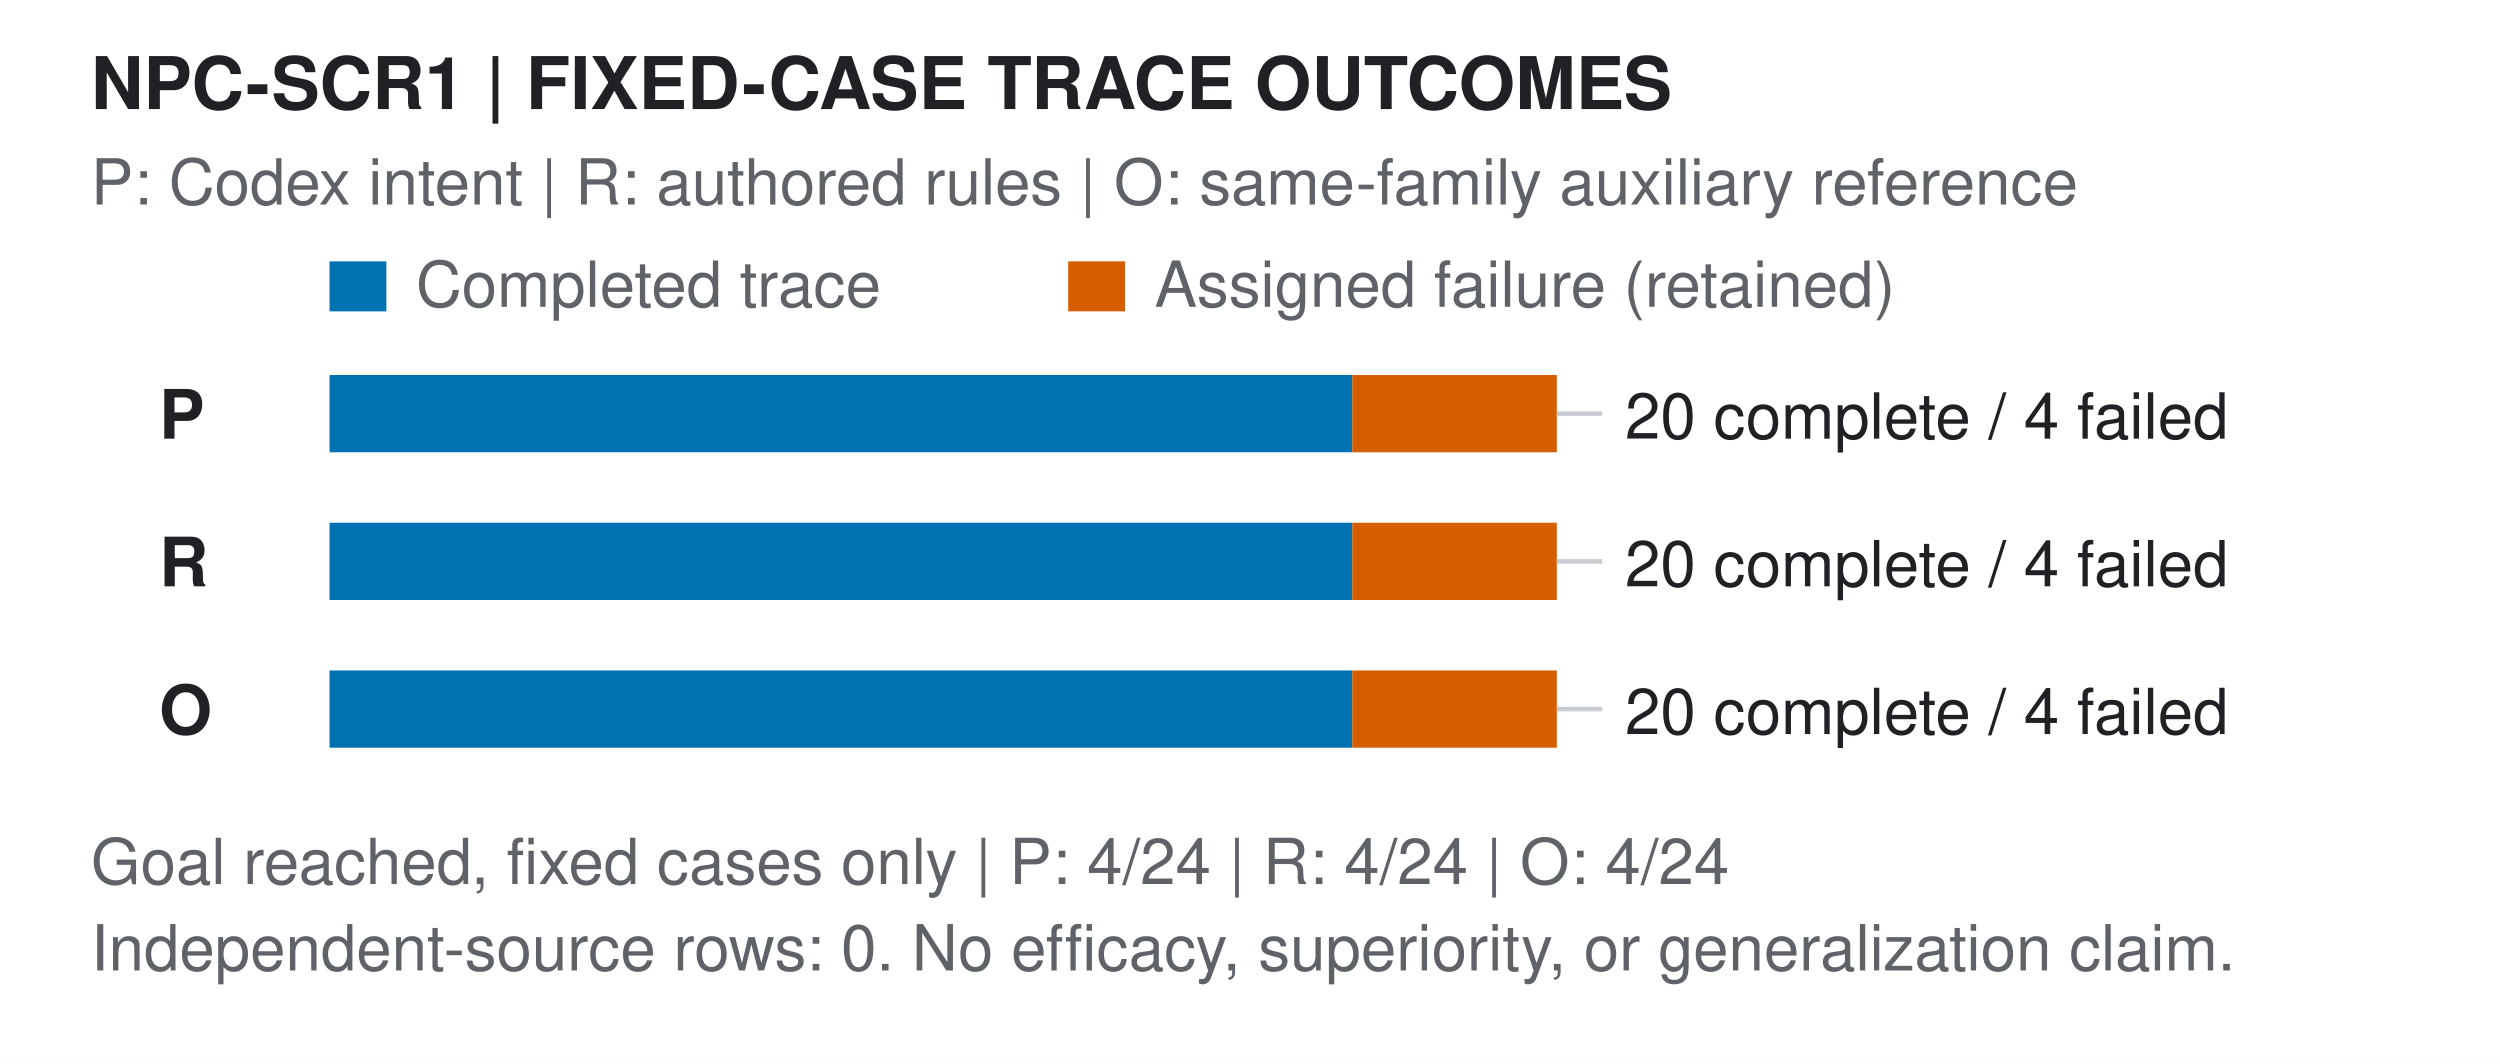
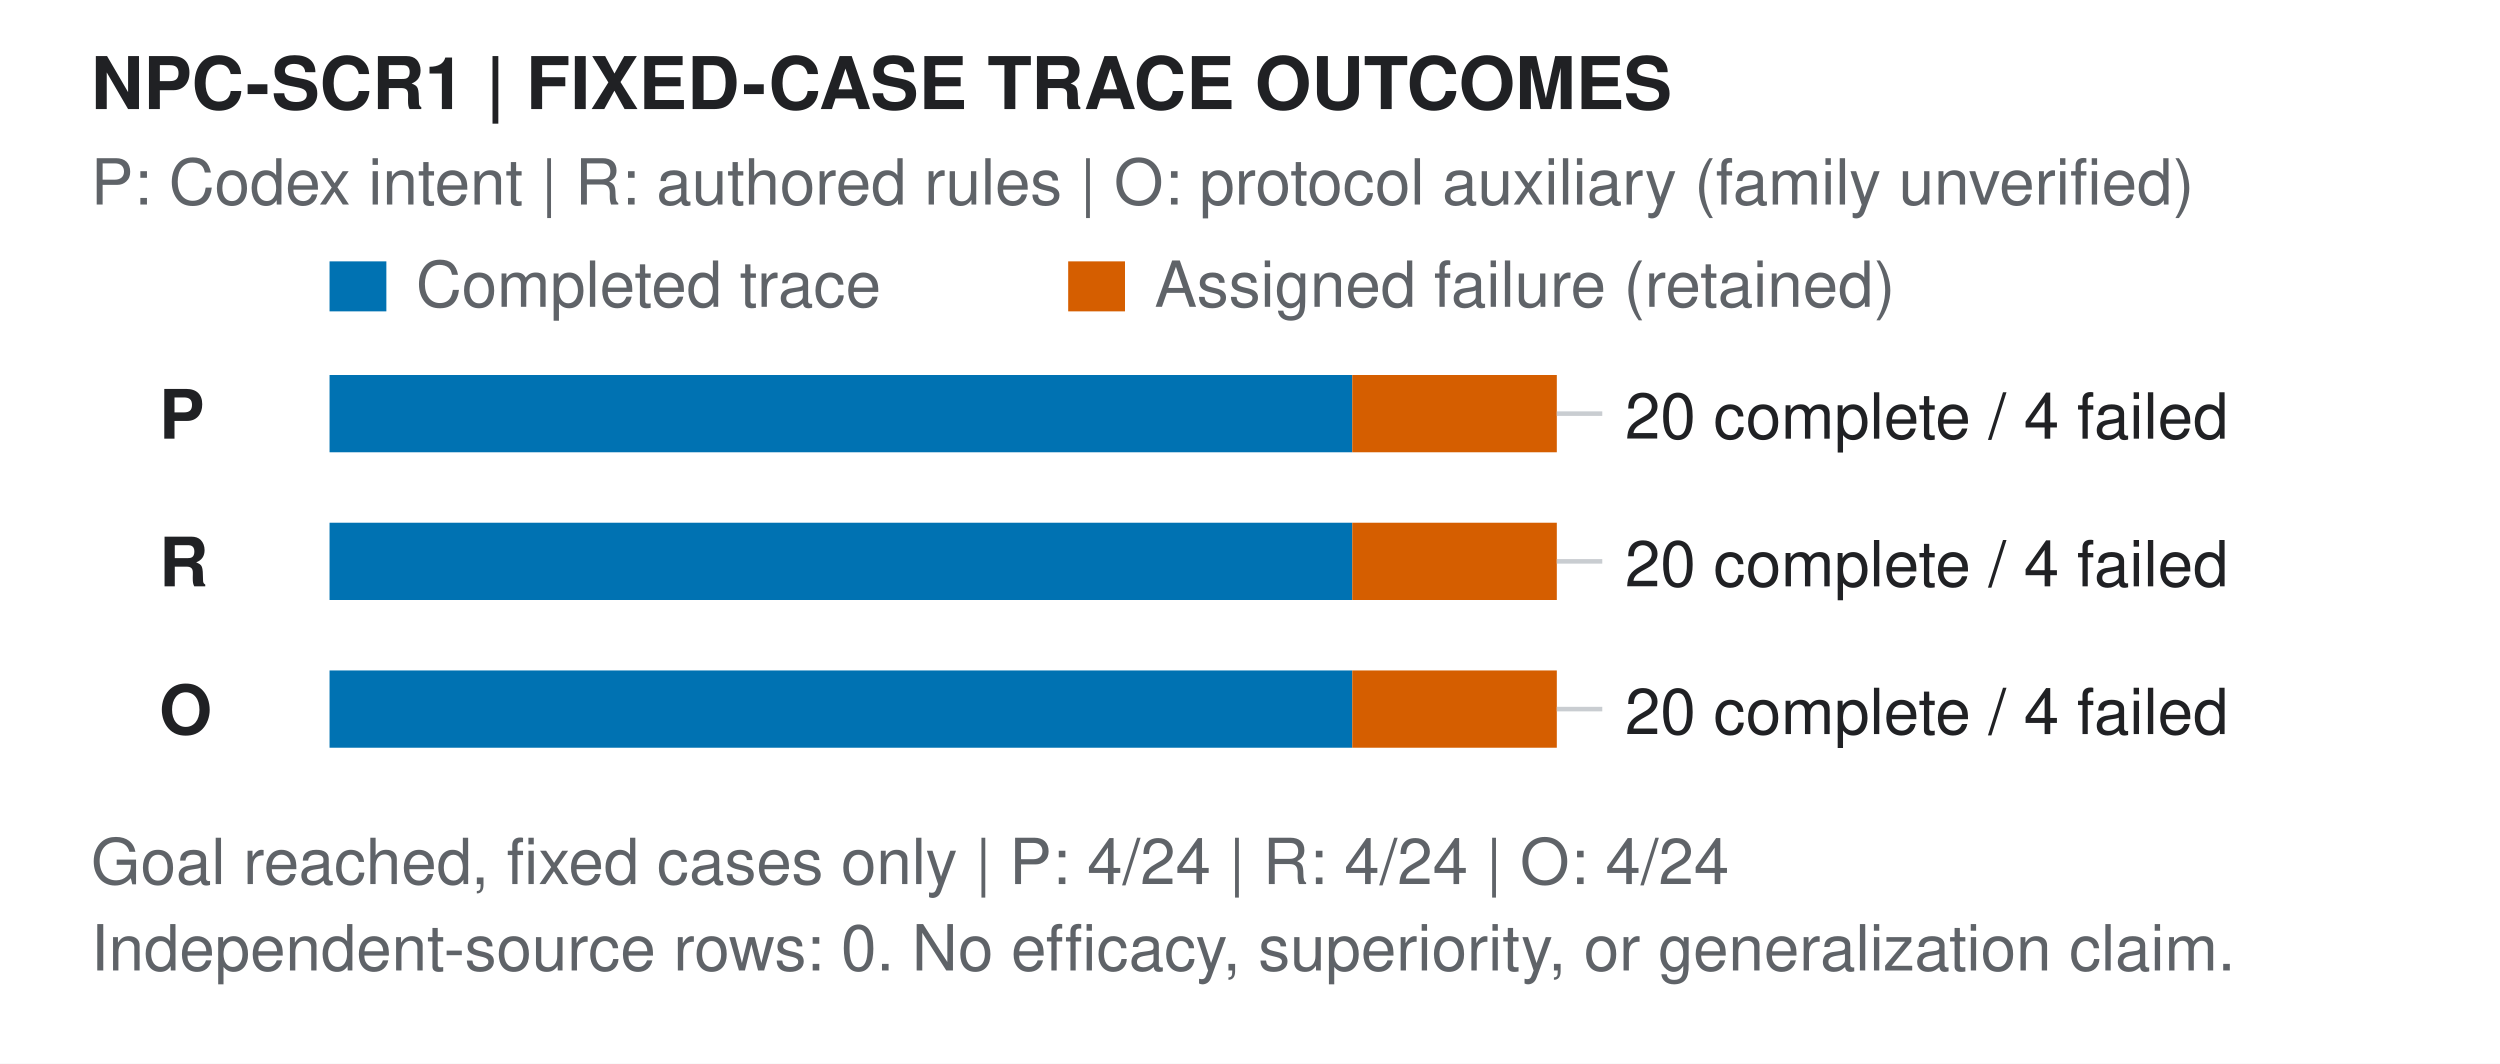
<svg xmlns="http://www.w3.org/2000/svg" width="1100" height="468" viewBox="0 0 1100 468" role="img" aria-labelledby="svg-title svg-desc">
  <style>text{font-family:Helvetica,Arial,sans-serif;fill:#202124}.title{font-size:32px;font-weight:700}.label{font-size:30px;font-weight:700}.body{font-size:28px}.note{font-size:28px;fill:#5F6368}.connector{fill:none}</style>
  <rect width="1100" height="468" fill="white" />
  <text x="40" y="48" class="title">NPC-SCR1 | FIXED-CASE TRACE OUTCOMES</text>
-   <text x="40" y="90" class="note">P: Codex intent | R: authored rules | O: same-family auxiliary reference</text>
+   <text x="40" y="90" class="note">P: Codex intent | R: authored rules | O: protocol auxiliary (family unverified)</text>
  <rect x="145" y="115" width="25" height="22" fill="#0072B2" />
  <text x="183" y="135" class="note">Completed trace</text>
  <rect x="470" y="115" width="25" height="22" fill="#D55E00" />
  <text x="508" y="135" class="note">Assigned failure (retained)</text>
  <text x="70" y="193" class="label">P</text>
  <rect class="bar completed" x="145" y="165" width="450" height="34" fill="#0072B2" />
  <rect class="bar assigned-failure" x="595" y="165" width="90" height="34" fill="#D55E00" />
  <line class="connector" x1="685" y1="182" x2="705" y2="182" stroke="#C9CDD1" stroke-width="2" />
  <text x="715" y="193" class="body">20 complete / 4 failed</text>
  <text x="70" y="258" class="label">R</text>
  <rect class="bar completed" x="145" y="230" width="450" height="34" fill="#0072B2" />
  <rect class="bar assigned-failure" x="595" y="230" width="90" height="34" fill="#D55E00" />
  <line class="connector" x1="685" y1="247" x2="705" y2="247" stroke="#C9CDD1" stroke-width="2" />
  <text x="715" y="258" class="body">20 complete / 4 failed</text>
  <text x="70" y="323" class="label">O</text>
  <rect class="bar completed" x="145" y="295" width="450" height="34" fill="#0072B2" />
  <rect class="bar assigned-failure" x="595" y="295" width="90" height="34" fill="#D55E00" />
  <line class="connector" x1="685" y1="312" x2="705" y2="312" stroke="#C9CDD1" stroke-width="2" />
  <text x="715" y="323" class="body">20 complete / 4 failed</text>
  <text x="40" y="389" class="note">Goal reached, fixed cases only | P: 4/24 | R: 4/24 | O: 4/24</text>
  <text x="40" y="427" class="note">Independent-source rows: 0. No efficacy, superiority, or generalization claim.</text>
</svg>
